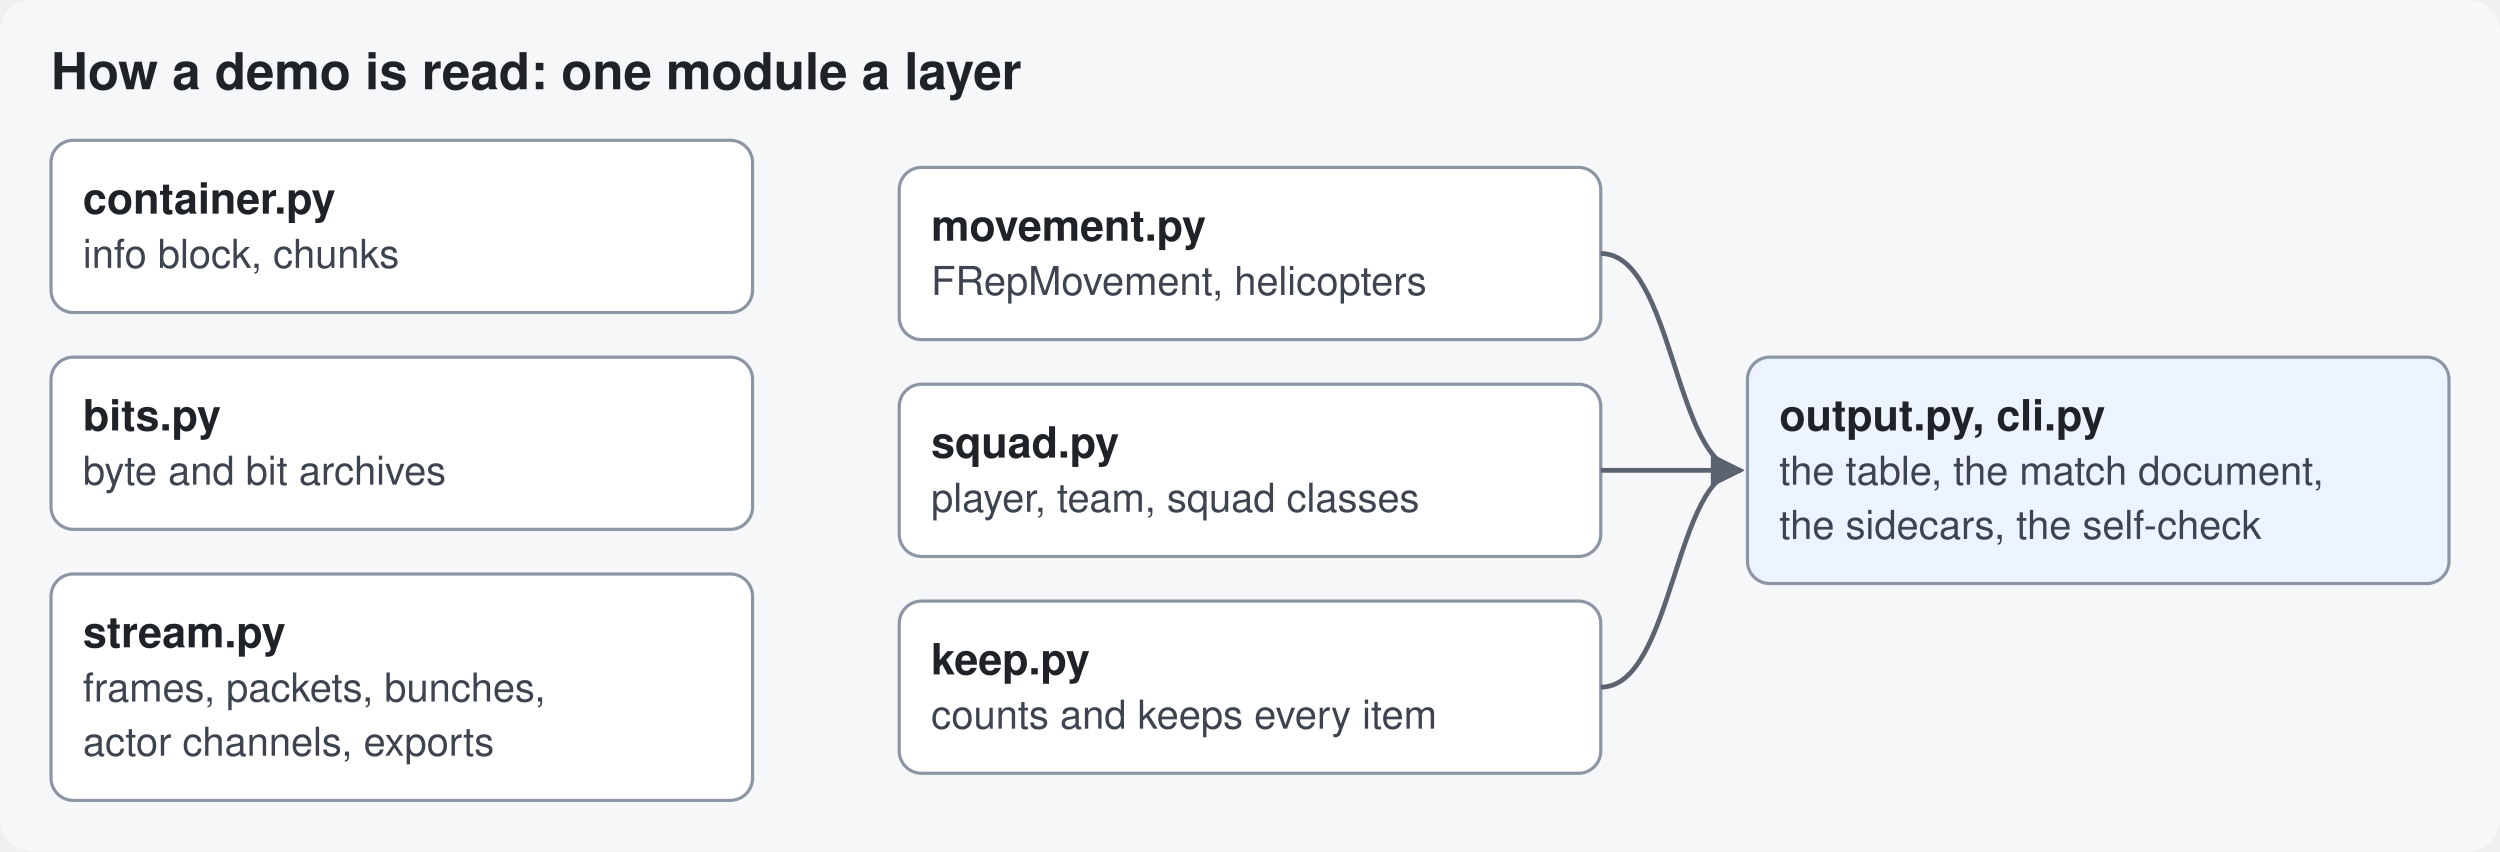
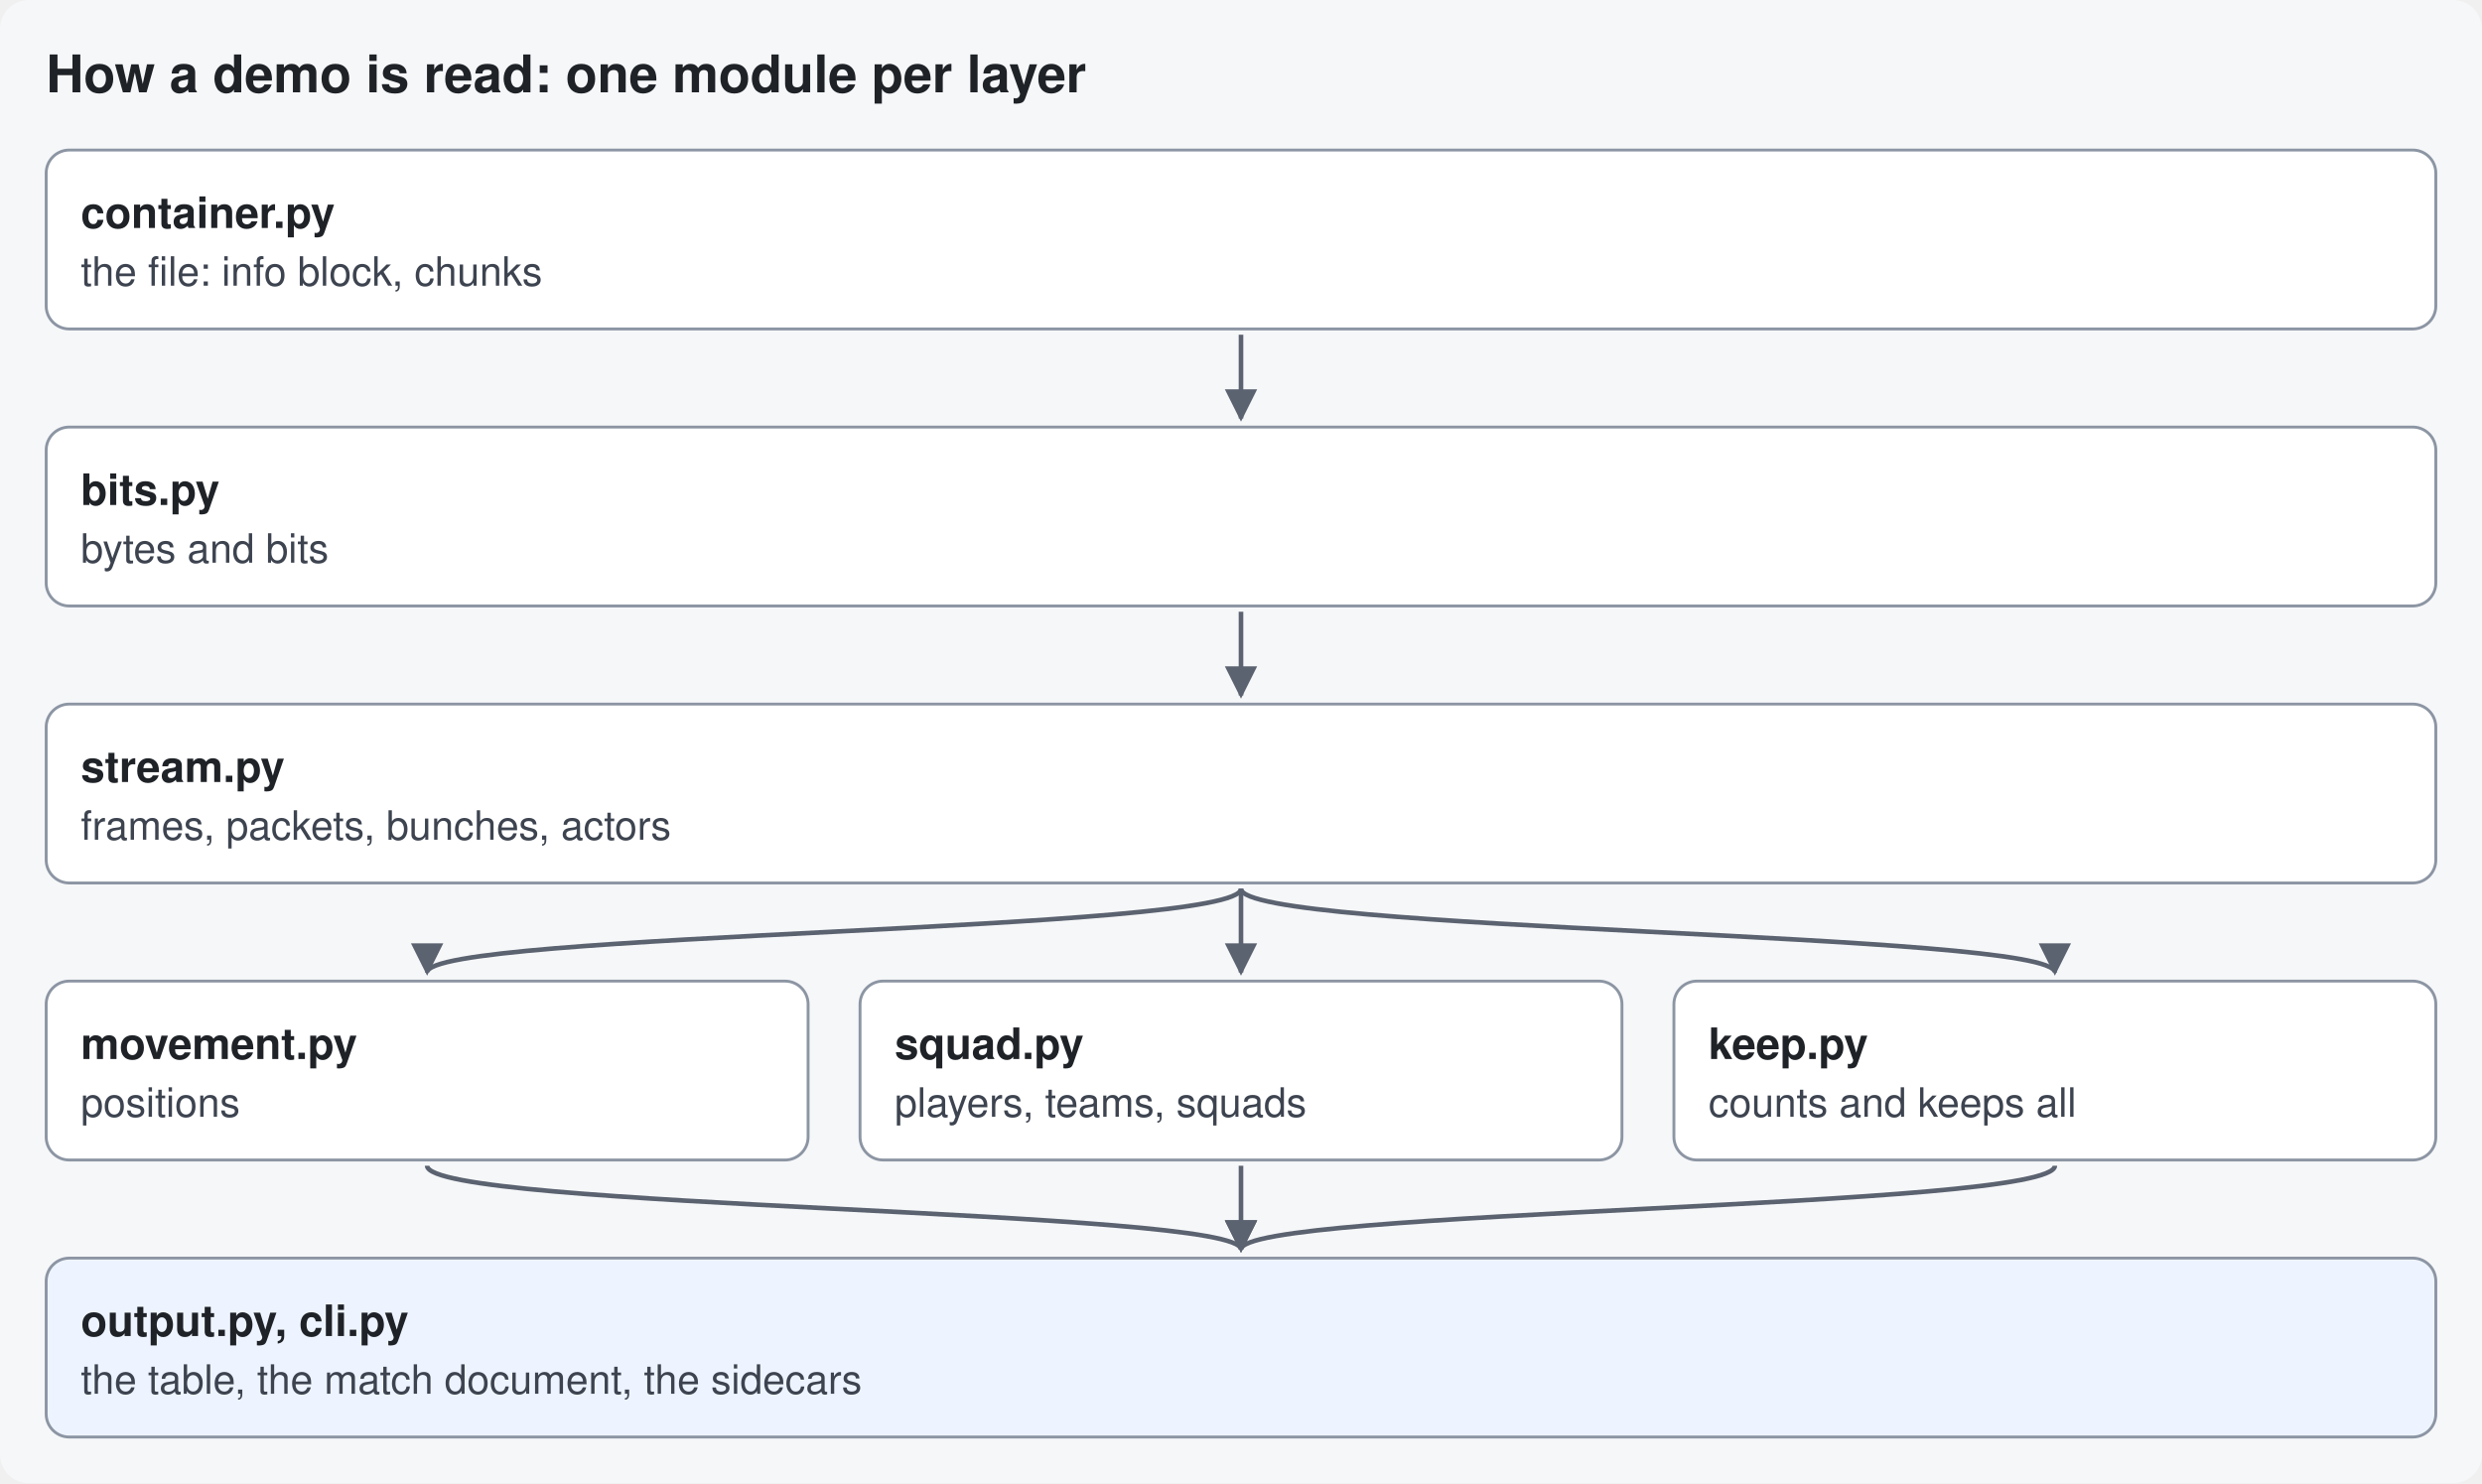
- <svg xmlns="http://www.w3.org/2000/svg" width="784" height="267" viewBox="0 0 784 267" font-family="Segoe UI,Helvetica,Arial,sans-serif">
+ <svg xmlns="http://www.w3.org/2000/svg" width="860" height="514" viewBox="0 0 860 514" font-family="Segoe UI,Helvetica,Arial,sans-serif">
  <defs>
    <marker id="a" viewBox="0 0 10 10" refX="9" refY="5" markerWidth="7" markerHeight="7" orient="auto">
      <path d="M0,0L10,5L0,10z" fill="#5b6270" />
    </marker>
  </defs>
-   <rect width="784" height="267" rx="10" fill="#f6f7f9" />
-   <text x="16" y="28" font-size="16" font-weight="600" fill="#1f2328">How a demo is read: one module a layer</text>
-   <rect x="16" y="44.0" width="220" height="54" rx="7" fill="#ffffff" stroke="#8c95a3" />
-   <text x="26" y="67.0" font-size="13.5" font-weight="600" fill="#1f2328">container.py</text>
-   <text x="26" y="84.0" font-size="12.5" fill="#3d4450">info block, chunks</text>
-   <rect x="16" y="112.0" width="220" height="54" rx="7" fill="#ffffff" stroke="#8c95a3" />
-   <text x="26" y="135.0" font-size="13.5" font-weight="600" fill="#1f2328">bits.py</text>
-   <text x="26" y="152.0" font-size="12.5" fill="#3d4450">byte and bit archives</text>
-   <rect x="16" y="180.0" width="220" height="71" rx="7" fill="#ffffff" stroke="#8c95a3" />
-   <text x="26" y="203.0" font-size="13.5" font-weight="600" fill="#1f2328">stream.py</text>
-   <text x="26" y="220.0" font-size="12.5" fill="#3d4450">frames, packets, bunches,</text>
-   <text x="26" y="237.0" font-size="12.5" fill="#3d4450">actor channels, exports</text>
-   <rect x="282" y="52.5" width="220" height="54" rx="7" fill="#ffffff" stroke="#8c95a3" />
-   <text x="292" y="75.5" font-size="13.5" font-weight="600" fill="#1f2328">movement.py</text>
-   <text x="292" y="92.5" font-size="12.5" fill="#3d4450">FRepMovement, helicopters</text>
-   <rect x="282" y="120.5" width="220" height="54" rx="7" fill="#ffffff" stroke="#8c95a3" />
-   <text x="292" y="143.5" font-size="13.5" font-weight="600" fill="#1f2328">squad.py</text>
-   <text x="292" y="160.5" font-size="12.5" fill="#3d4450">player, team, squad classes</text>
-   <rect x="282" y="188.5" width="220" height="54" rx="7" fill="#ffffff" stroke="#8c95a3" />
-   <text x="292" y="211.5" font-size="13.5" font-weight="600" fill="#1f2328">keep.py</text>
-   <text x="292" y="228.5" font-size="12.5" fill="#3d4450">counts and keeps every item</text>
-   <rect x="548" y="112.0" width="220" height="71" rx="7" fill="#eef4ff" stroke="#8c95a3" />
-   <text x="558" y="135.0" font-size="13.5" font-weight="600" fill="#1f2328">output.py, cli.py</text>
-   <text x="558" y="152.0" font-size="12.5" fill="#3d4450">the table, the match document,</text>
-   <text x="558" y="169.0" font-size="12.5" fill="#3d4450">the sidecars, the self-check</text>
-   <path d="M502,79.5 C525.0,79.5 525.0,147.5 546,147.5" fill="none" stroke="#5b6270" stroke-width="1.5" marker-end="url(#a)" />
-   <path d="M502,147.5 C525.0,147.5 525.0,147.5 546,147.5" fill="none" stroke="#5b6270" stroke-width="1.5" marker-end="url(#a)" />
-   <path d="M502,215.5 C525.0,215.5 525.0,147.5 546,147.5" fill="none" stroke="#5b6270" stroke-width="1.5" marker-end="url(#a)" />
+   <rect width="860" height="514" rx="10" fill="#f6f7f9" />
+   <text x="16" y="32" font-size="18" fill="#1f2328" font-weight="600">How a demo is read: one module per layer</text>
+   <rect x="16" y="52" width="828" height="62" rx="8" fill="#ffffff" stroke="#8c95a3" />
+   <text x="28" y="79" font-size="15" fill="#1f2328" font-weight="600">container.py</text>
+   <text x="28" y="99" font-size="14" fill="#3d4450">the file: info block, chunks</text>
+   <rect x="16" y="148" width="828" height="62" rx="8" fill="#ffffff" stroke="#8c95a3" />
+   <text x="28" y="175" font-size="15" fill="#1f2328" font-weight="600">bits.py</text>
+   <text x="28" y="195" font-size="14" fill="#3d4450">bytes and bits</text>
+   <path d="M430,116 C430,131.0 430,131.0 430,145" fill="none" stroke="#5b6270" stroke-width="1.6" marker-end="url(#a)" />
+   <rect x="16" y="244" width="828" height="62" rx="8" fill="#ffffff" stroke="#8c95a3" />
+   <text x="28" y="271" font-size="15" fill="#1f2328" font-weight="600">stream.py</text>
+   <text x="28" y="291" font-size="14" fill="#3d4450">frames, packets, bunches, actors</text>
+   <path d="M430,212 C430,227.0 430,227.0 430,241" fill="none" stroke="#5b6270" stroke-width="1.6" marker-end="url(#a)" />
+   <rect x="16" y="340" width="264" height="62" rx="8" fill="#ffffff" stroke="#8c95a3" />
+   <text x="28" y="367" font-size="15" fill="#1f2328" font-weight="600">movement.py</text>
+   <text x="28" y="387" font-size="14" fill="#3d4450">positions</text>
+   <rect x="298" y="340" width="264" height="62" rx="8" fill="#ffffff" stroke="#8c95a3" />
+   <text x="310" y="367" font-size="15" fill="#1f2328" font-weight="600">squad.py</text>
+   <text x="310" y="387" font-size="14" fill="#3d4450">players, teams, squads</text>
+   <rect x="580" y="340" width="264" height="62" rx="8" fill="#ffffff" stroke="#8c95a3" />
+   <text x="592" y="367" font-size="15" fill="#1f2328" font-weight="600">keep.py</text>
+   <text x="592" y="387" font-size="14" fill="#3d4450">counts and keeps all</text>
+   <path d="M430,308 C430,323.0 148,323.0 148,337" fill="none" stroke="#5b6270" stroke-width="1.6" marker-end="url(#a)" />
+   <path d="M430,308 C430,323.0 430,323.0 430,337" fill="none" stroke="#5b6270" stroke-width="1.6" marker-end="url(#a)" />
+   <path d="M430,308 C430,323.0 712,323.0 712,337" fill="none" stroke="#5b6270" stroke-width="1.6" marker-end="url(#a)" />
+   <rect x="16" y="436" width="828" height="62" rx="8" fill="#eef4ff" stroke="#8c95a3" />
+   <text x="28" y="463" font-size="15" fill="#1f2328" font-weight="600">output.py, cli.py</text>
+   <text x="28" y="483" font-size="14" fill="#3d4450">the table, the match document, the sidecars</text>
+   <path d="M148,404 C148,419.0 430,419.0 430,433" fill="none" stroke="#5b6270" stroke-width="1.6" marker-end="url(#a)" />
+   <path d="M430,404 C430,419.0 430,419.0 430,433" fill="none" stroke="#5b6270" stroke-width="1.6" marker-end="url(#a)" />
+   <path d="M712,404 C712,419.0 430,419.0 430,433" fill="none" stroke="#5b6270" stroke-width="1.6" marker-end="url(#a)" />
</svg>
